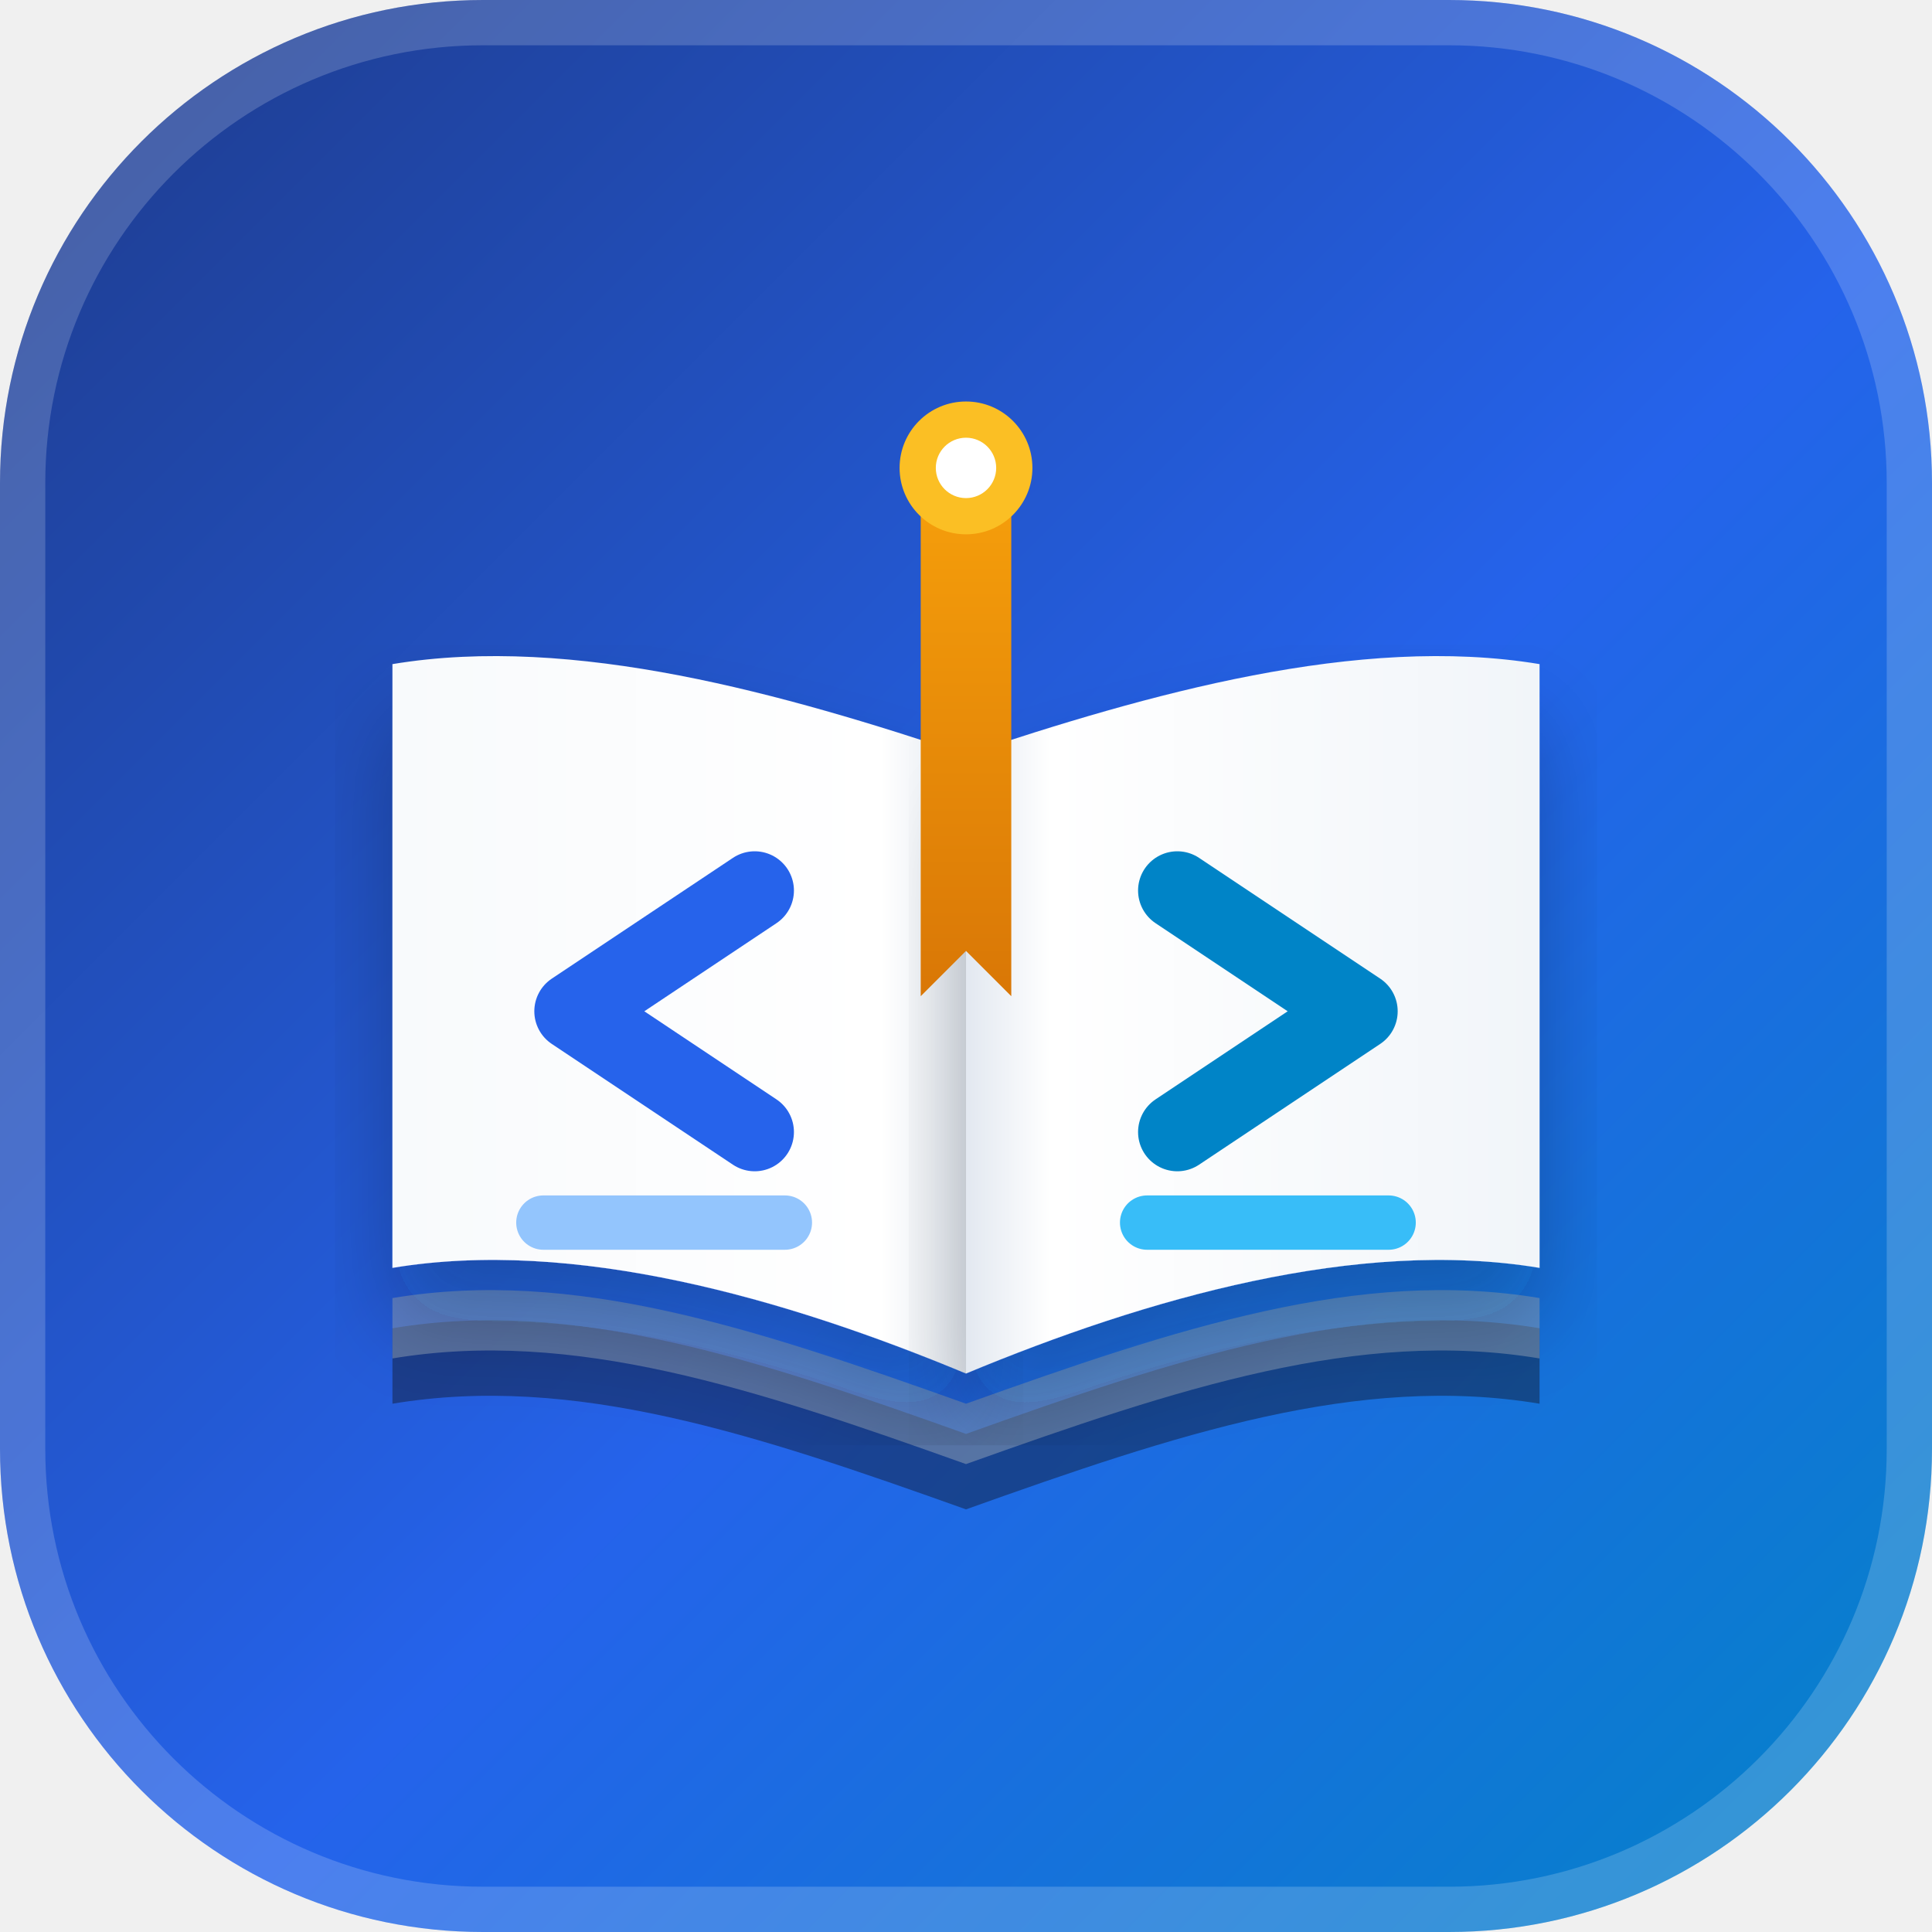
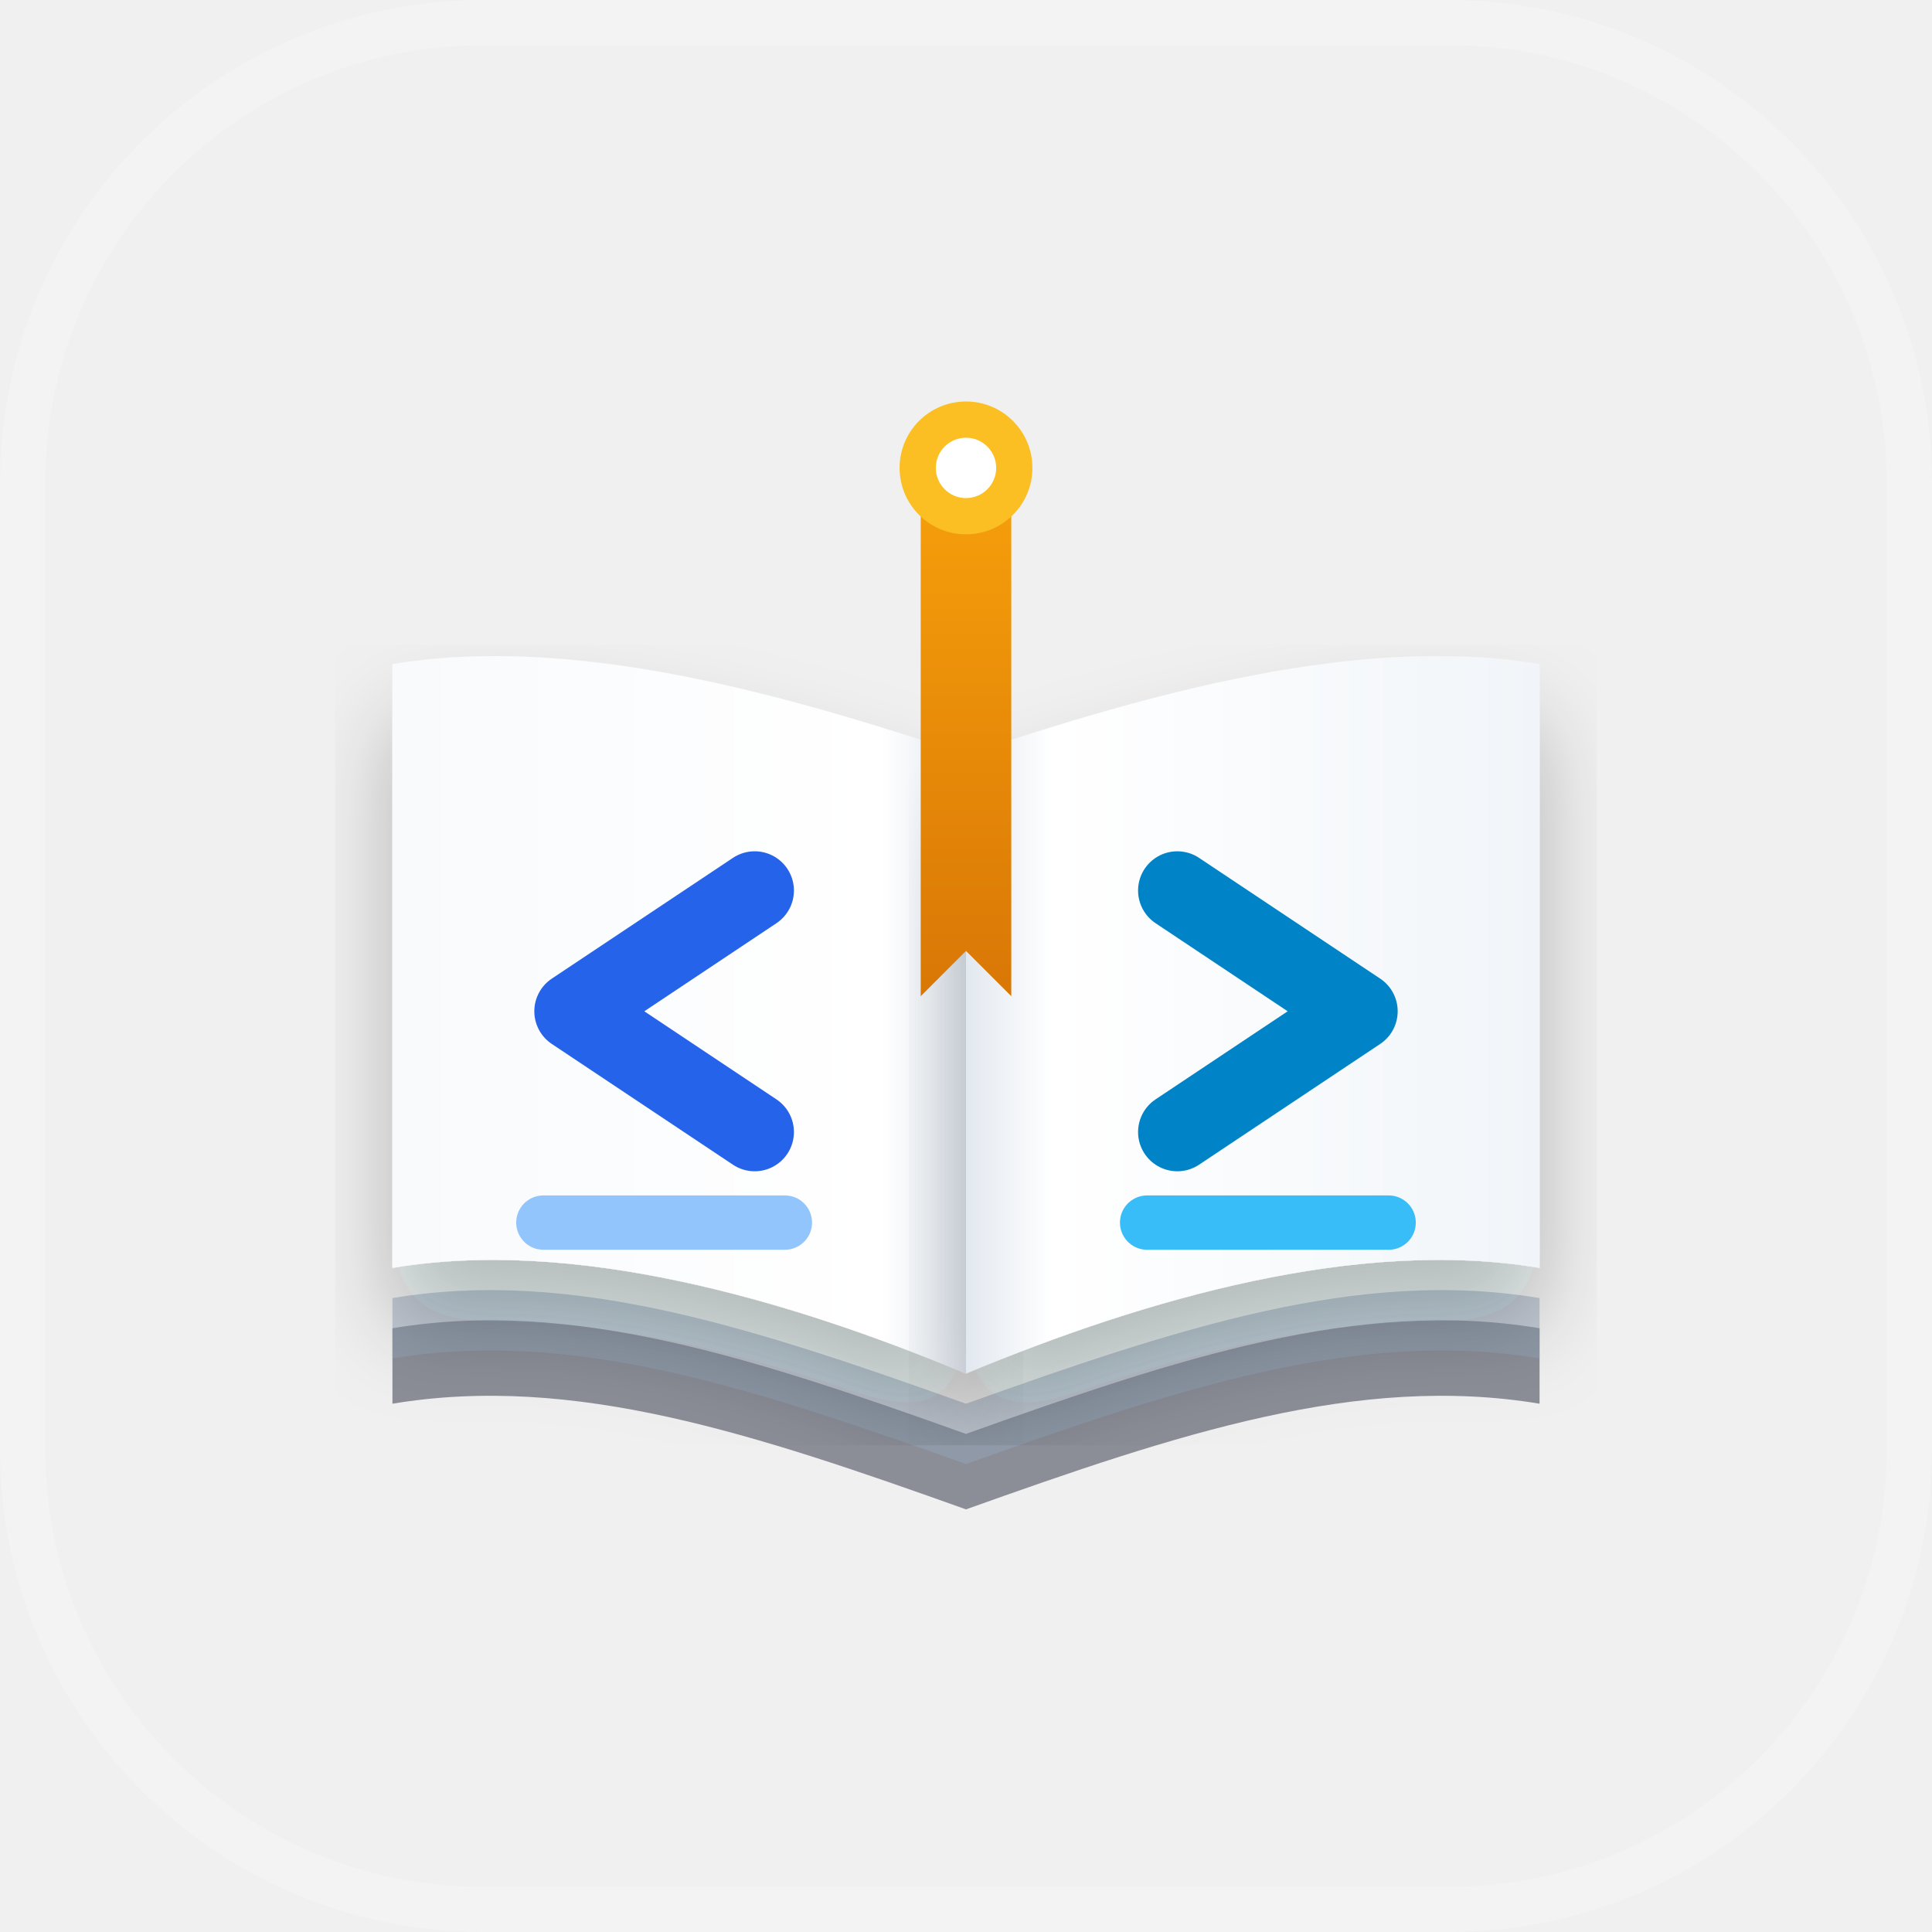
<svg xmlns="http://www.w3.org/2000/svg" viewBox="0 0 64 64" fill="none">
  <defs>
-     <linearGradient id="bgGrad" x1="0%" y1="0%" x2="100%" y2="100%">
-       <stop offset="0%" stop-color="#1e3a8a" />
-       <stop offset="55%" stop-color="#2563eb" />
-       <stop offset="100%" stop-color="#0284c7" />
-     </linearGradient>
+     t
+     
    <linearGradient id="pageLeftGrad" x1="0%" y1="0%" x2="100%" y2="0%">
      <stop offset="0%" stop-color="#f8fafc" />
      <stop offset="85%" stop-color="#ffffff" />
      <stop offset="100%" stop-color="#e2e8f0" />
    </linearGradient>
    <linearGradient id="pageRightGrad" x1="0%" y1="0%" x2="100%" y2="0%">
      <stop offset="0%" stop-color="#e2e8f0" />
      <stop offset="15%" stop-color="#ffffff" />
      <stop offset="100%" stop-color="#f1f5f9" />
    </linearGradient>
    <linearGradient id="depthGrad" x1="0%" y1="0%" x2="100%" y2="0%">
      <stop offset="0%" stop-color="#0f172a" />
      <stop offset="50%" stop-color="#1e293b" />
      <stop offset="100%" stop-color="#0f172a" />
    </linearGradient>
    <linearGradient id="ribbonGrad" x1="0%" y1="0%" x2="0%" y2="100%">
      <stop offset="0%" stop-color="#f59e0b" />
      <stop offset="100%" stop-color="#d97706" />
    </linearGradient>
    <filter id="badgeShadow" x="-10%" y="-10%" width="120%" height="120%">
      <feDropShadow dx="0" dy="2" stdDeviation="1.5" flood-color="#0f172a" flood-opacity="0.25" />
    </filter>
  </defs>
  <rect width="64" height="64" rx="16" fill="url(#bgGrad)" />
  <rect x="0.75" y="0.75" width="62.5" height="62.5" rx="15.25" stroke="#ffffff" stroke-opacity="0.18" stroke-width="1.5" />
  <path d="M 13 44 C 19 43 25 45 32 47.5 C 39 45 45 43 51 44 L 51 46.5 C 45 45.5 39 47.5 32 50 C 25 47.5 19 45.5 13 46.5 Z" fill="#0f172a" opacity="0.45" />
  <path d="M 13 43 C 19 42 25 44 32 46.5 C 39 44 45 42 51 43 L 51 45 C 45 44 39 46 32 48.5 C 25 46 19 44 13 45 Z" fill="#94a3b8" opacity="0.5" />
  <g filter="url(#badgeShadow)">
    <path d="M 32 25 C 26 23 19 21 13 22 L 13 42 C 19 41 26 43 32 45.5 Z" fill="url(#pageLeftGrad)" />
    <path d="M 25 29.5 L 19 33.5 L 25 37.5" stroke="#2563eb" stroke-width="2.6" stroke-linecap="round" stroke-linejoin="round" />
    <path d="M 18 40.5 H 26" stroke="#93c5fd" stroke-width="1.8" stroke-linecap="round" />
  </g>
  <g filter="url(#badgeShadow)">
    <path d="M 32 25 C 38 23 45 21 51 22 L 51 42 C 45 41 38 43 32 45.5 Z" fill="url(#pageRightGrad)" />
    <path d="M 39 29.5 L 45 33.5 L 39 37.5" stroke="#0284c7" stroke-width="2.6" stroke-linecap="round" stroke-linejoin="round" />
    <path d="M 38 40.5 H 46" stroke="#38bdf8" stroke-width="1.8" stroke-linecap="round" />
  </g>
  <path d="M 30.5 16.5 H 33.5 V 33 L 32 31.5 L 30.5 33 Z" fill="url(#ribbonGrad)" />
  <circle cx="32" cy="15.5" r="2.2" fill="#fbbf24" />
  <circle cx="32" cy="15.5" r="1" fill="#ffffff" />
</svg>
